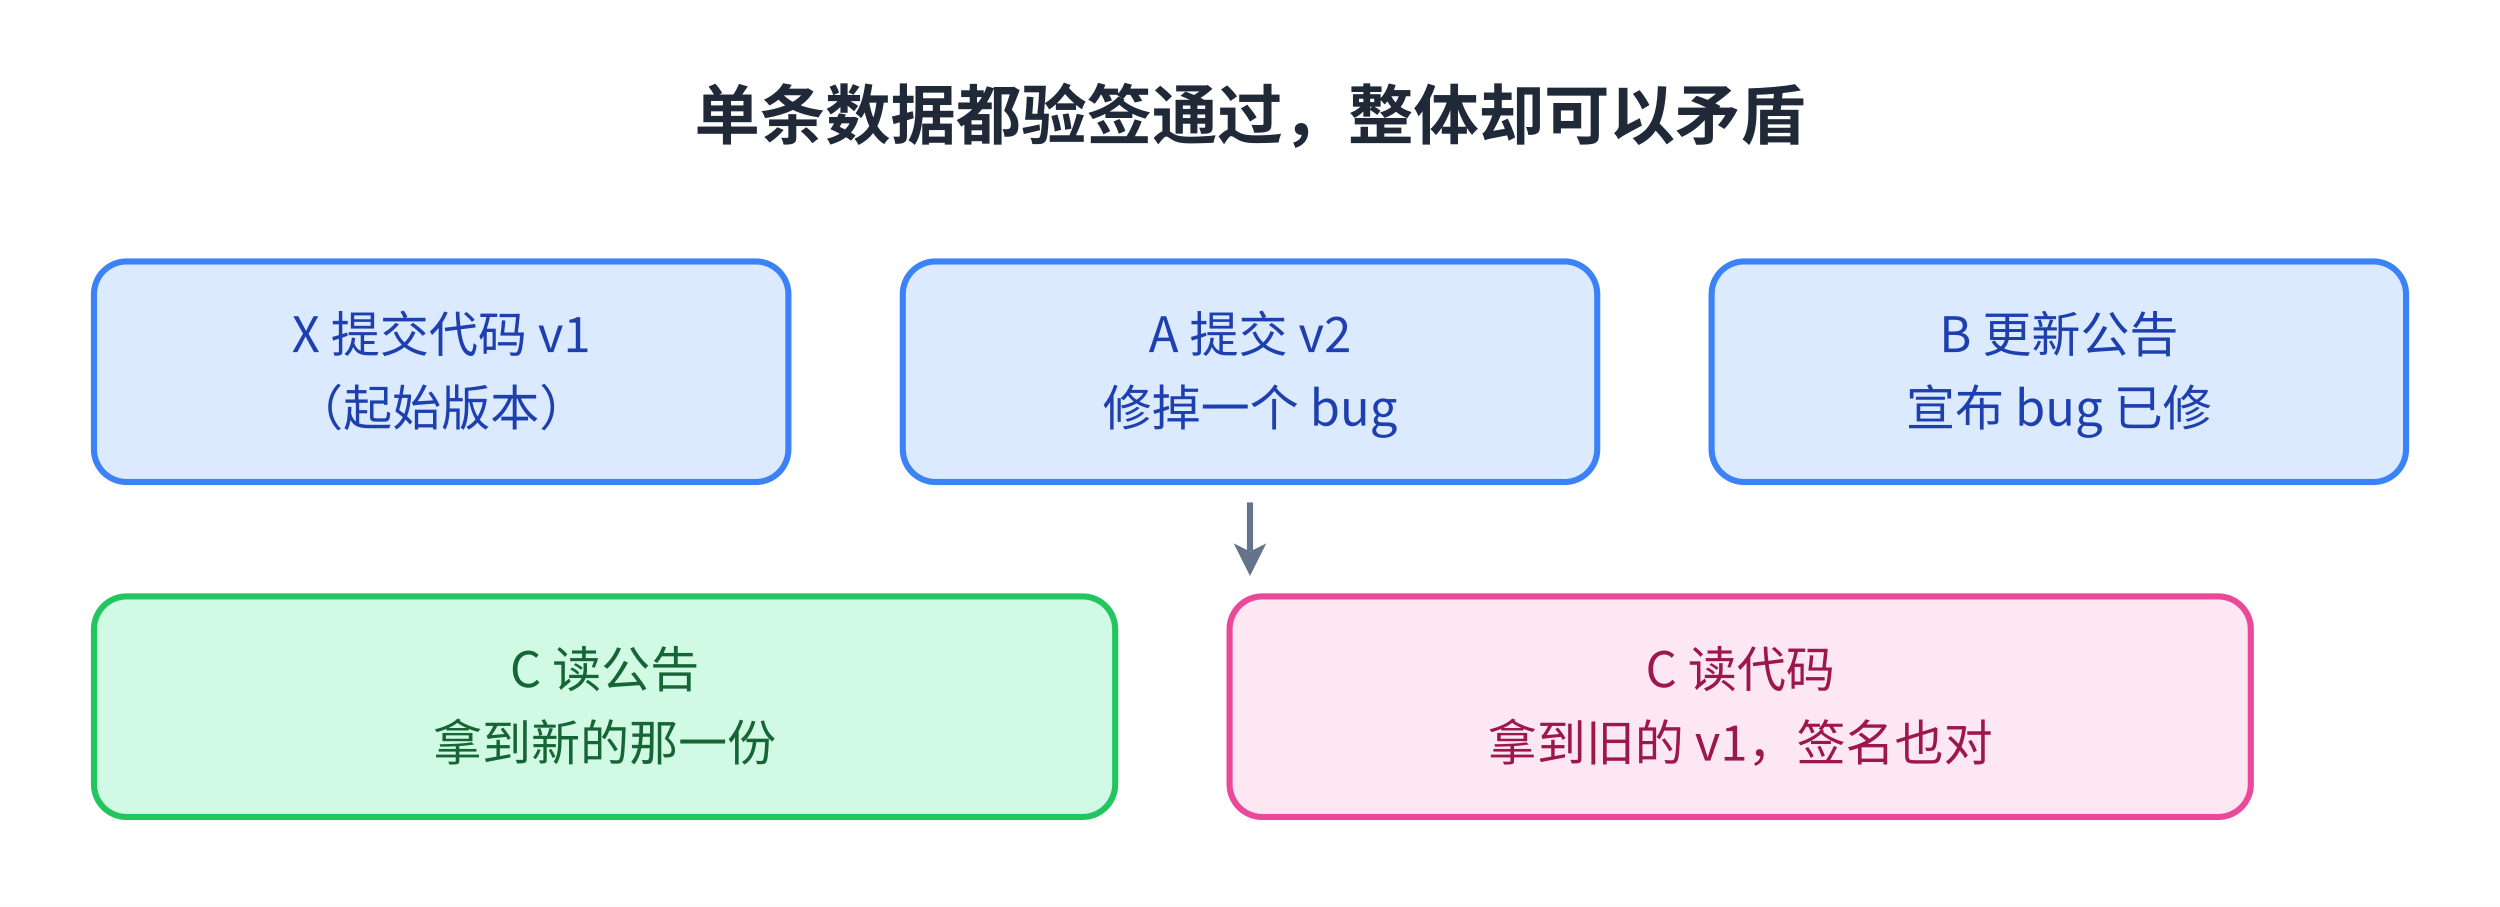
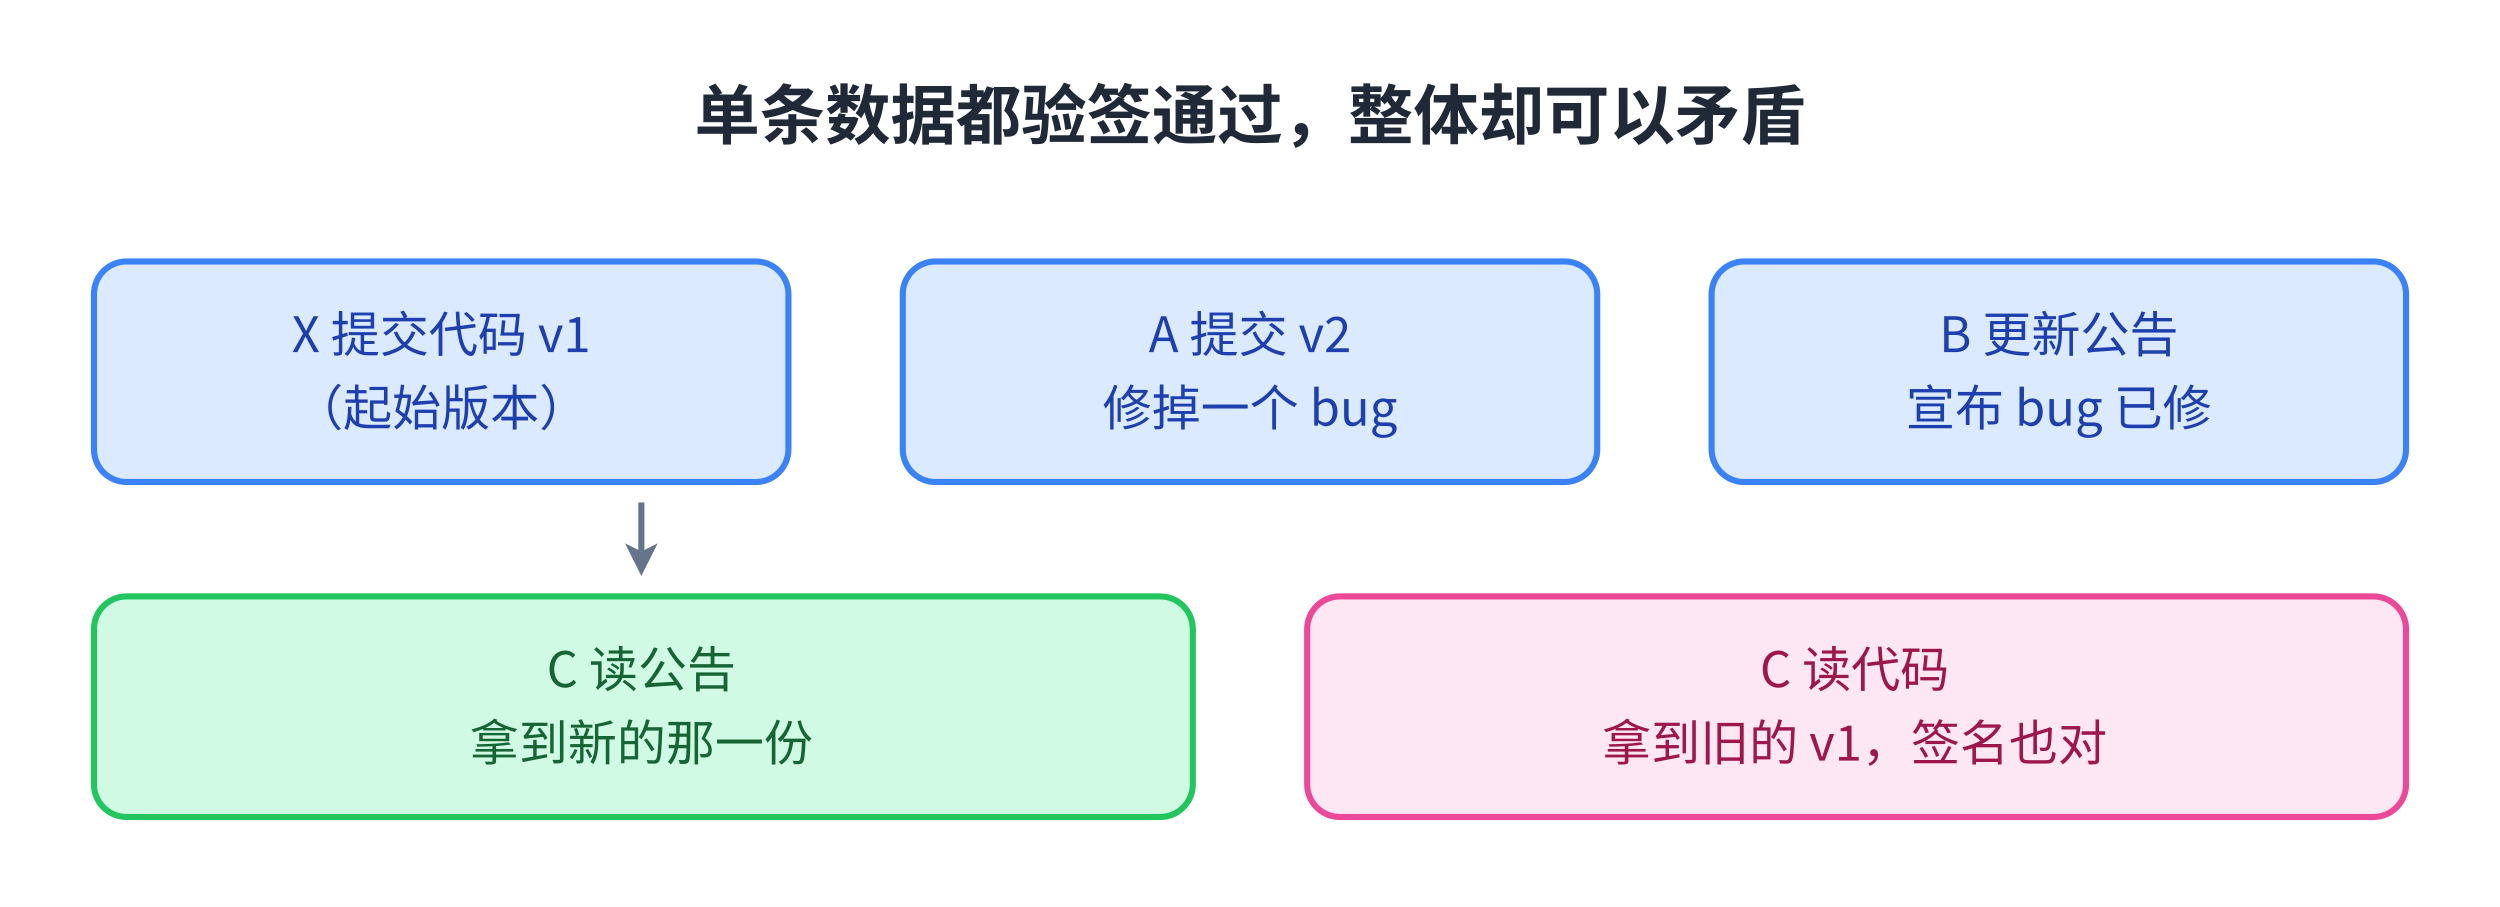
<svg xmlns="http://www.w3.org/2000/svg" viewBox="0 0 612 222" width="612" height="222" role="img" aria-labelledby="fig-sundr-5-title fig-sundr-5-desc">
  <defs>
    <style>
      text { font-family: 'PingFang SC', 'Microsoft YaHei', 'Noto Sans CJK SC', system-ui, sans-serif; }
    </style>
    <marker id="arrow" markerWidth="8" markerHeight="8" refX="2" refY="4" orient="auto" markerUnits="userSpaceOnUse">
      <path d="M0,0 L8,4 L0,8 L2,4 z" fill="#64748b" />
    </marker>
  </defs>
  <rect x="0" y="0" width="612" height="222" fill="#ffffff" />
  <text x="306" y="34" font-size="16" font-weight="600" fill="#1f2937" text-anchor="middle">单条数据都验签通过，整体却可以矛盾</text>
  <rect x="23" y="64" width="170" height="54" rx="8" fill="#dbeafe" stroke="#3b82f6" stroke-width="1.5" />
  <text x="108" y="86.2" font-size="12" fill="#1e40af" text-anchor="middle">X 提交代码 v1</text>
  <text x="108" y="104.2" font-size="12" fill="#1e40af" text-anchor="middle">（起始版本）</text>
  <rect x="221" y="64" width="170" height="54" rx="8" fill="#dbeafe" stroke="#3b82f6" stroke-width="1.5" />
  <text x="306" y="86.2" font-size="12" fill="#1e40af" text-anchor="middle">A 提交 v2</text>
  <text x="306" y="104.2" font-size="12" fill="#1e40af" text-anchor="middle">修掉一个 bug</text>
  <rect x="419" y="64" width="170" height="54" rx="8" fill="#dbeafe" stroke="#3b82f6" stroke-width="1.5" />
  <text x="504" y="86.2" font-size="12" fill="#1e40af" text-anchor="middle">B 更新公告</text>
  <text x="504" y="104.2" font-size="12" fill="#1e40af" text-anchor="middle">宣布 bug 已修</text>
-   <path d="M306,123 L306,135" fill="none" stroke="#64748b" stroke-width="1.5" marker-end="url(#arrow)" />
-   <rect x="23" y="146" width="250" height="54" rx="8" fill="#d1fae5" stroke="#22c55e" stroke-width="1.5" />
-   <text x="148" y="168.2" font-size="12" fill="#166534" text-anchor="middle">C 读公告</text>
-   <text x="148" y="186.2" font-size="12" fill="#166534" text-anchor="middle">拿到新的那一份</text>
-   <rect x="301" y="146" width="250" height="54" rx="8" fill="#fce7f3" stroke="#ec4899" stroke-width="1.5" />
-   <text x="426" y="168.2" font-size="12" fill="#9d174d" text-anchor="middle">C 读代码</text>
-   <text x="426" y="186.2" font-size="12" fill="#9d174d" text-anchor="middle">拿到旧的 v1，签名也对</text>
+   <path d="M157,123 L157,135" fill="none" stroke="#64748b" stroke-width="1.5" marker-end="url(#arrow)" />
+   <rect x="23" y="146" width="269" height="54" rx="8" fill="#d1fae5" stroke="#22c55e" stroke-width="1.5" />
+   <text x="157" y="168.2" font-size="12" fill="#166534" text-anchor="middle">C 读公告</text>
+   <text x="157" y="186.2" font-size="12" fill="#166534" text-anchor="middle">拿到新的那一份</text>
+   <rect x="320" y="146" width="269" height="54" rx="8" fill="#fce7f3" stroke="#ec4899" stroke-width="1.5" />
+   <text x="454" y="168.2" font-size="12" fill="#9d174d" text-anchor="middle">C 读代码</text>
+   <text x="454" y="186.2" font-size="12" fill="#9d174d" text-anchor="middle">拿到旧的 v1，签名也对</text>
</svg>
